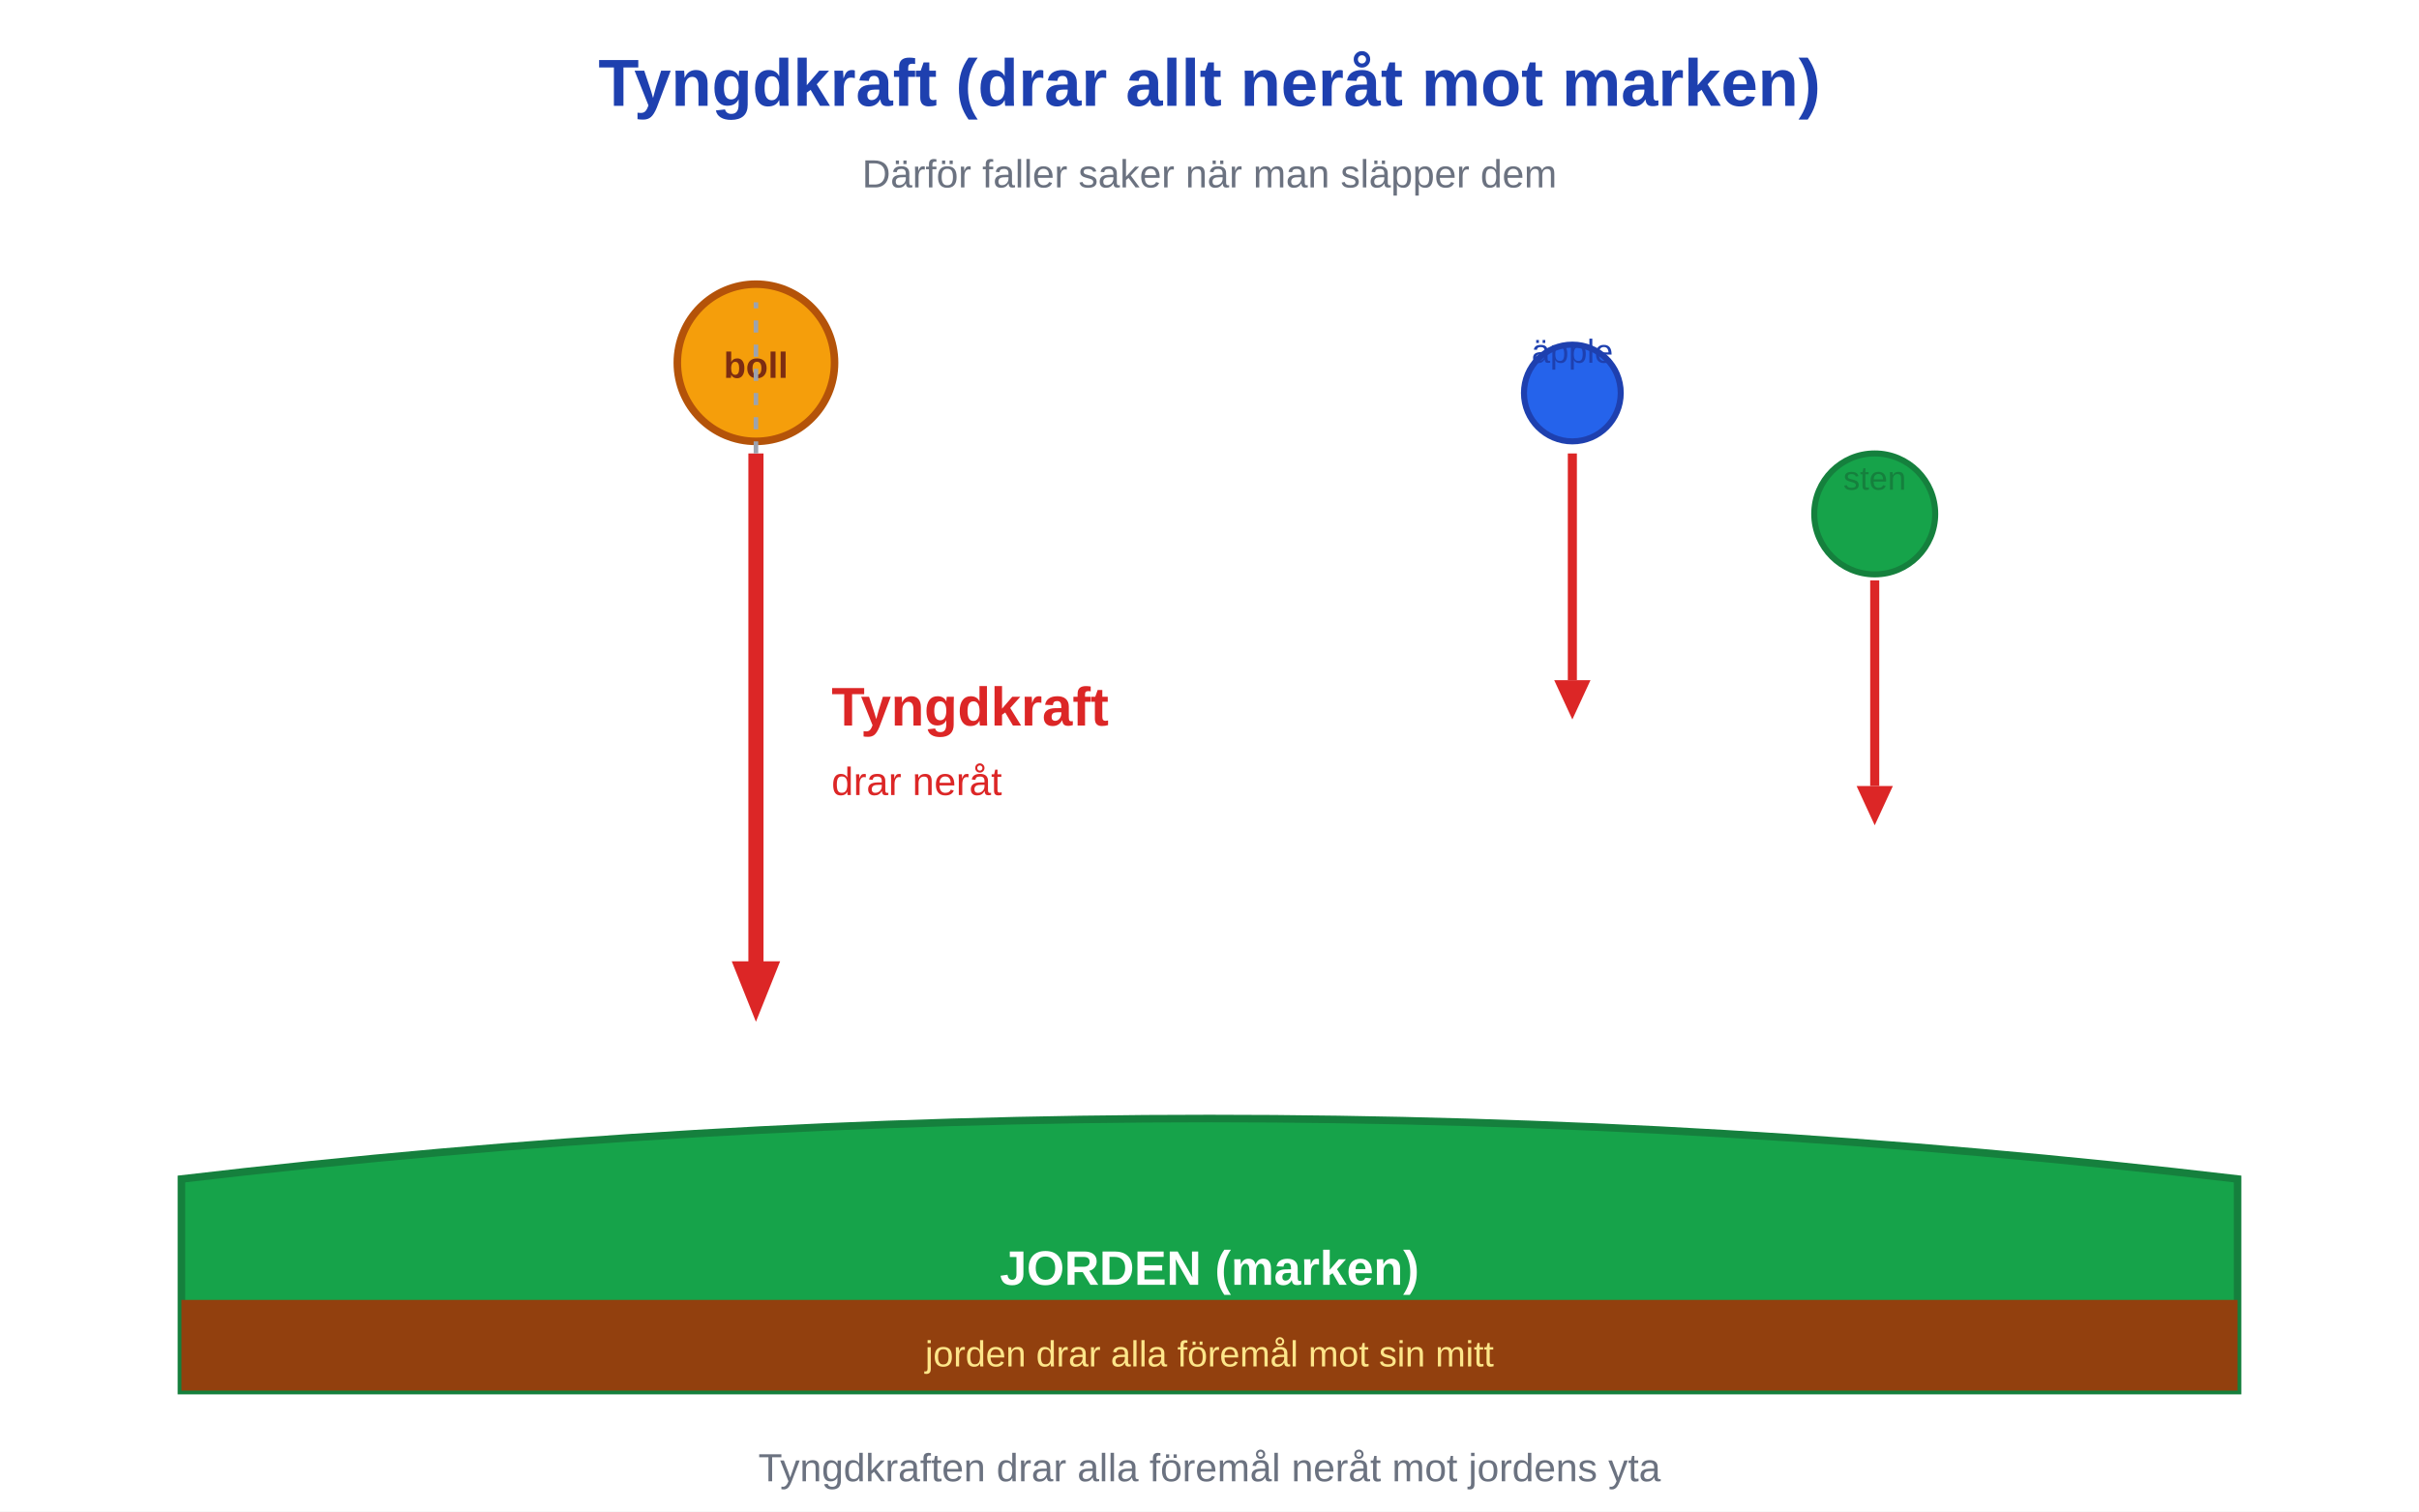
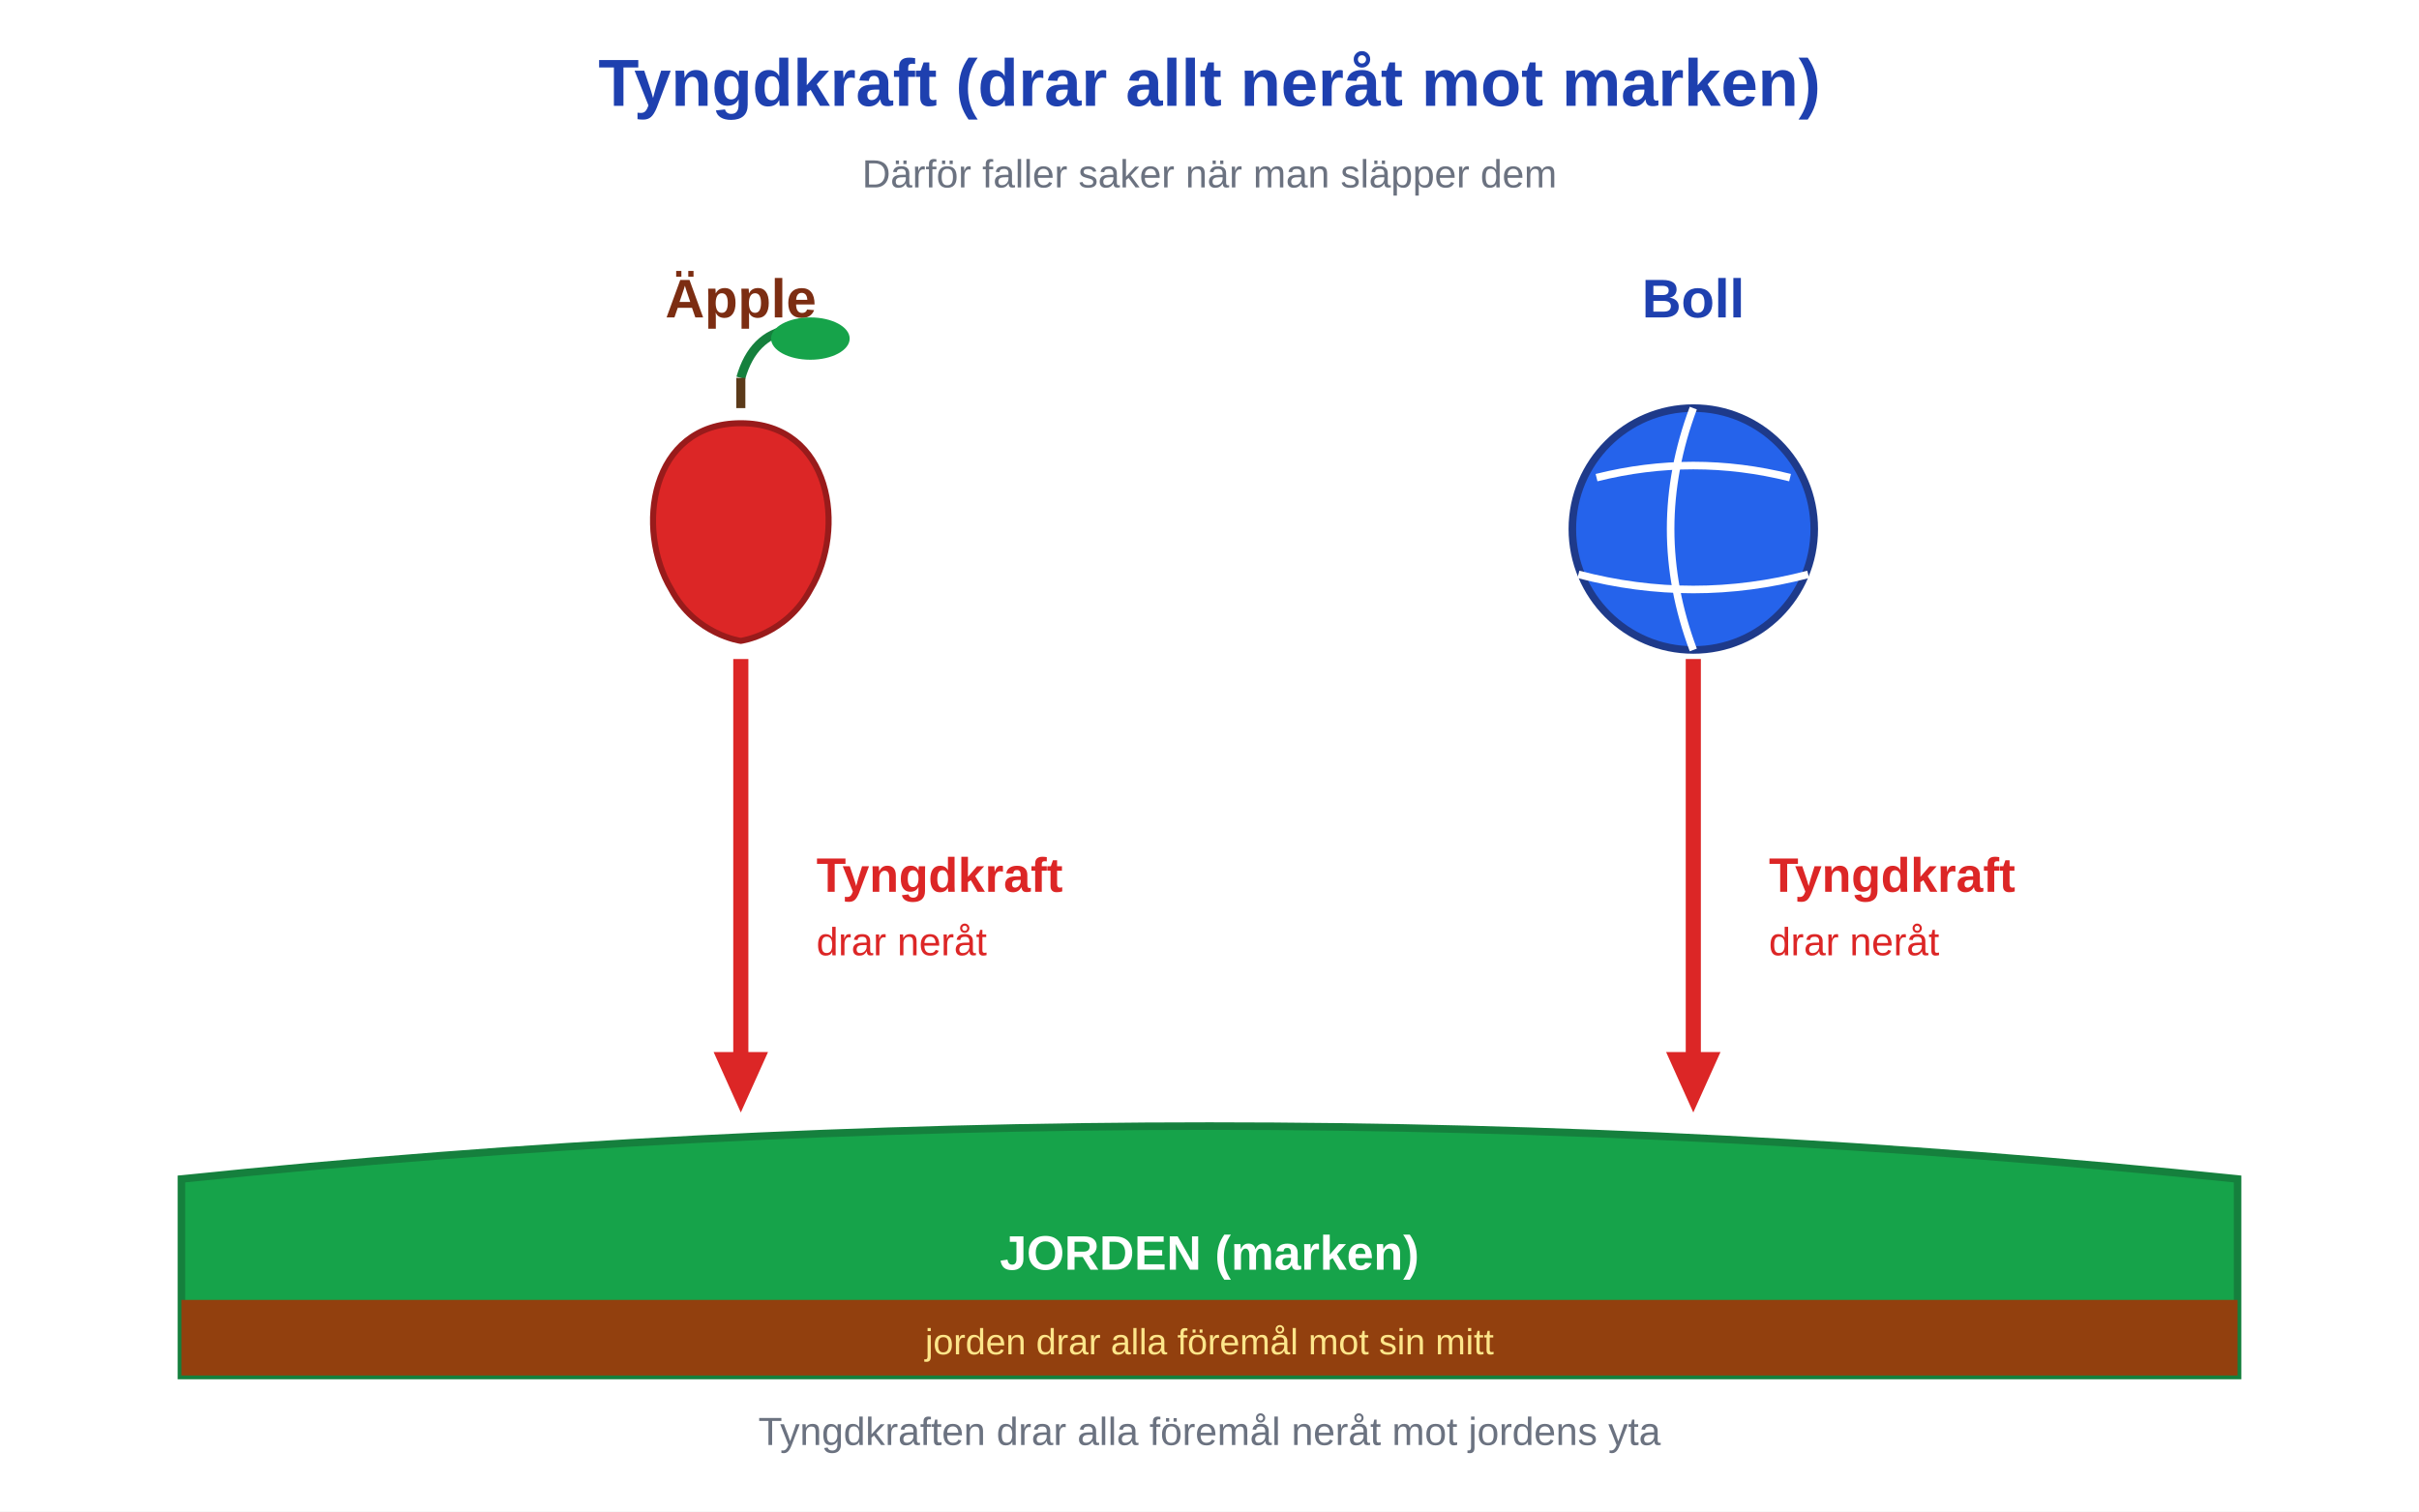
<svg xmlns="http://www.w3.org/2000/svg" viewBox="0 0 800 500" width="800" height="500">
  <rect width="800" height="500" fill="white" />
  <text x="400" y="35" font-family="Arial,sans-serif" font-size="22" fill="#1e40af" text-anchor="middle" font-weight="bold">Tyngdkraft (drar allt neråt mot marken)</text>
  <text x="400" y="62" font-family="Arial,sans-serif" font-size="13" fill="#6b7280" text-anchor="middle">Därför faller saker när man släpper dem</text>
-   <circle cx="250" cy="120" r="26" fill="#f59e0b" stroke="#b45309" stroke-width="2.5" />
-   <text x="250" y="125" font-family="Arial,sans-serif" font-size="12" fill="#7c2d12" text-anchor="middle" font-weight="bold">boll</text>
-   <line x1="250" y1="150" x2="250" y2="320" stroke="#dc2626" stroke-width="5" />
-   <polygon points="250,338 242,318 258,318" fill="#dc2626" />
-   <text x="275" y="240" font-family="Arial,sans-serif" font-size="18" fill="#dc2626" text-anchor="start" font-weight="bold">Tyngdkraft</text>
-   <text x="275" y="263" font-family="Arial,sans-serif" font-size="13" fill="#dc2626" text-anchor="start">drar neråt</text>
-   <line x1="250" y1="150" x2="250" y2="100" stroke="#9ca3af" stroke-width="1.5" stroke-dasharray="4,4" />
-   <circle cx="520" cy="130" r="16" fill="#2563eb" stroke="#1e40af" stroke-width="2" />
-   <line x1="520" y1="150" x2="520" y2="225" stroke="#dc2626" stroke-width="3" />
-   <polygon points="520,238 514,225 526,225" fill="#dc2626" />
-   <text x="520" y="120" font-family="Arial,sans-serif" font-size="11" fill="#1e40af" text-anchor="middle">äpple</text>
-   <circle cx="620" cy="170" r="20" fill="#16a34a" stroke="#15803d" stroke-width="2" />
-   <line x1="620" y1="192" x2="620" y2="260" stroke="#dc2626" stroke-width="3" />
-   <polygon points="620,273 614,260 626,260" fill="#dc2626" />
-   <text x="620" y="162" font-family="Arial,sans-serif" font-size="11" fill="#15803d" text-anchor="middle">sten</text>
-   <path d="M 60 390 Q 400 350 740 390 L 740 460 L 60 460 Z" fill="#16a34a" stroke="#15803d" stroke-width="2.5" />
-   <rect x="60" y="430" width="680" height="30" fill="#92400e" />
-   <text x="400" y="425" font-family="Arial,sans-serif" font-size="16" fill="white" text-anchor="middle" font-weight="bold">JORDEN (marken)</text>
-   <text x="400" y="452" font-family="Arial,sans-serif" font-size="12" fill="#fde68a" text-anchor="middle">jorden drar alla föremål mot sin mitt</text>
-   <text x="400" y="490" font-family="Arial,sans-serif" font-size="13" fill="#6b7280" text-anchor="middle">Tyngdkraften drar alla föremål neråt mot jordens yta</text>
+   <text x="245" y="105" font-family="Arial,sans-serif" font-size="18" fill="#7c2d12" text-anchor="middle" font-weight="bold">Äpple</text>
+   <path d="M 245 125 q 4 -14 16 -16" fill="none" stroke="#15803d" stroke-width="3" />
+   <ellipse cx="268" cy="112" rx="13" ry="7" fill="#16a34a" />
+   <line x1="245" y1="125" x2="245" y2="135" stroke="#5b3a1a" stroke-width="3" />
+   <path d="M 245 140 C 215 140 210 175 222 195 C 230 210 245 212 245 212 C 245 212 260 210 268 195 C 280 175 275 140 245 140 Z" fill="#dc2626" stroke="#991b1b" stroke-width="2" />
+   <line x1="245" y1="218" x2="245" y2="350" stroke="#dc2626" stroke-width="5" />
+   <polygon points="245,368 236,348 254,348" fill="#dc2626" />
+   <text x="270" y="295" font-family="Arial,sans-serif" font-size="16" fill="#dc2626" text-anchor="start" font-weight="bold">Tyngdkraft</text>
+   <text x="270" y="316" font-family="Arial,sans-serif" font-size="13" fill="#dc2626" text-anchor="start">drar neråt</text>
+   <text x="560" y="105" font-family="Arial,sans-serif" font-size="18" fill="#1e40af" text-anchor="middle" font-weight="bold">Boll</text>
+   <circle cx="560" cy="175" r="40" fill="#2563eb" stroke="#1e3a8a" stroke-width="2.5" />
+   <path d="M 528 158 Q 560 150 592 158" fill="none" stroke="white" stroke-width="2.5" />
+   <path d="M 522 190 Q 560 200 598 190" fill="none" stroke="white" stroke-width="2.5" />
+   <path d="M 560 135 Q 545 175 560 215" fill="none" stroke="white" stroke-width="2.5" />
+   <line x1="560" y1="218" x2="560" y2="350" stroke="#dc2626" stroke-width="5" />
+   <polygon points="560,368 551,348 569,348" fill="#dc2626" />
+   <text x="585" y="295" font-family="Arial,sans-serif" font-size="16" fill="#dc2626" text-anchor="start" font-weight="bold">Tyngdkraft</text>
+   <text x="585" y="316" font-family="Arial,sans-serif" font-size="13" fill="#dc2626" text-anchor="start">drar neråt</text>
+   <path d="M 60 390 Q 400 355 740 390 L 740 455 L 60 455 Z" fill="#16a34a" stroke="#15803d" stroke-width="2.5" />
+   <rect x="60" y="430" width="680" height="25" fill="#92400e" />
+   <text x="400" y="420" font-family="Arial,sans-serif" font-size="16" fill="white" text-anchor="middle" font-weight="bold">JORDEN (marken)</text>
+   <text x="400" y="448" font-family="Arial,sans-serif" font-size="12" fill="#fde68a" text-anchor="middle">jorden drar alla föremål mot sin mitt</text>
+   <text x="400" y="478" font-family="Arial,sans-serif" font-size="13" fill="#6b7280" text-anchor="middle">Tyngdkraften drar alla föremål neråt mot jordens yta</text>
</svg>
